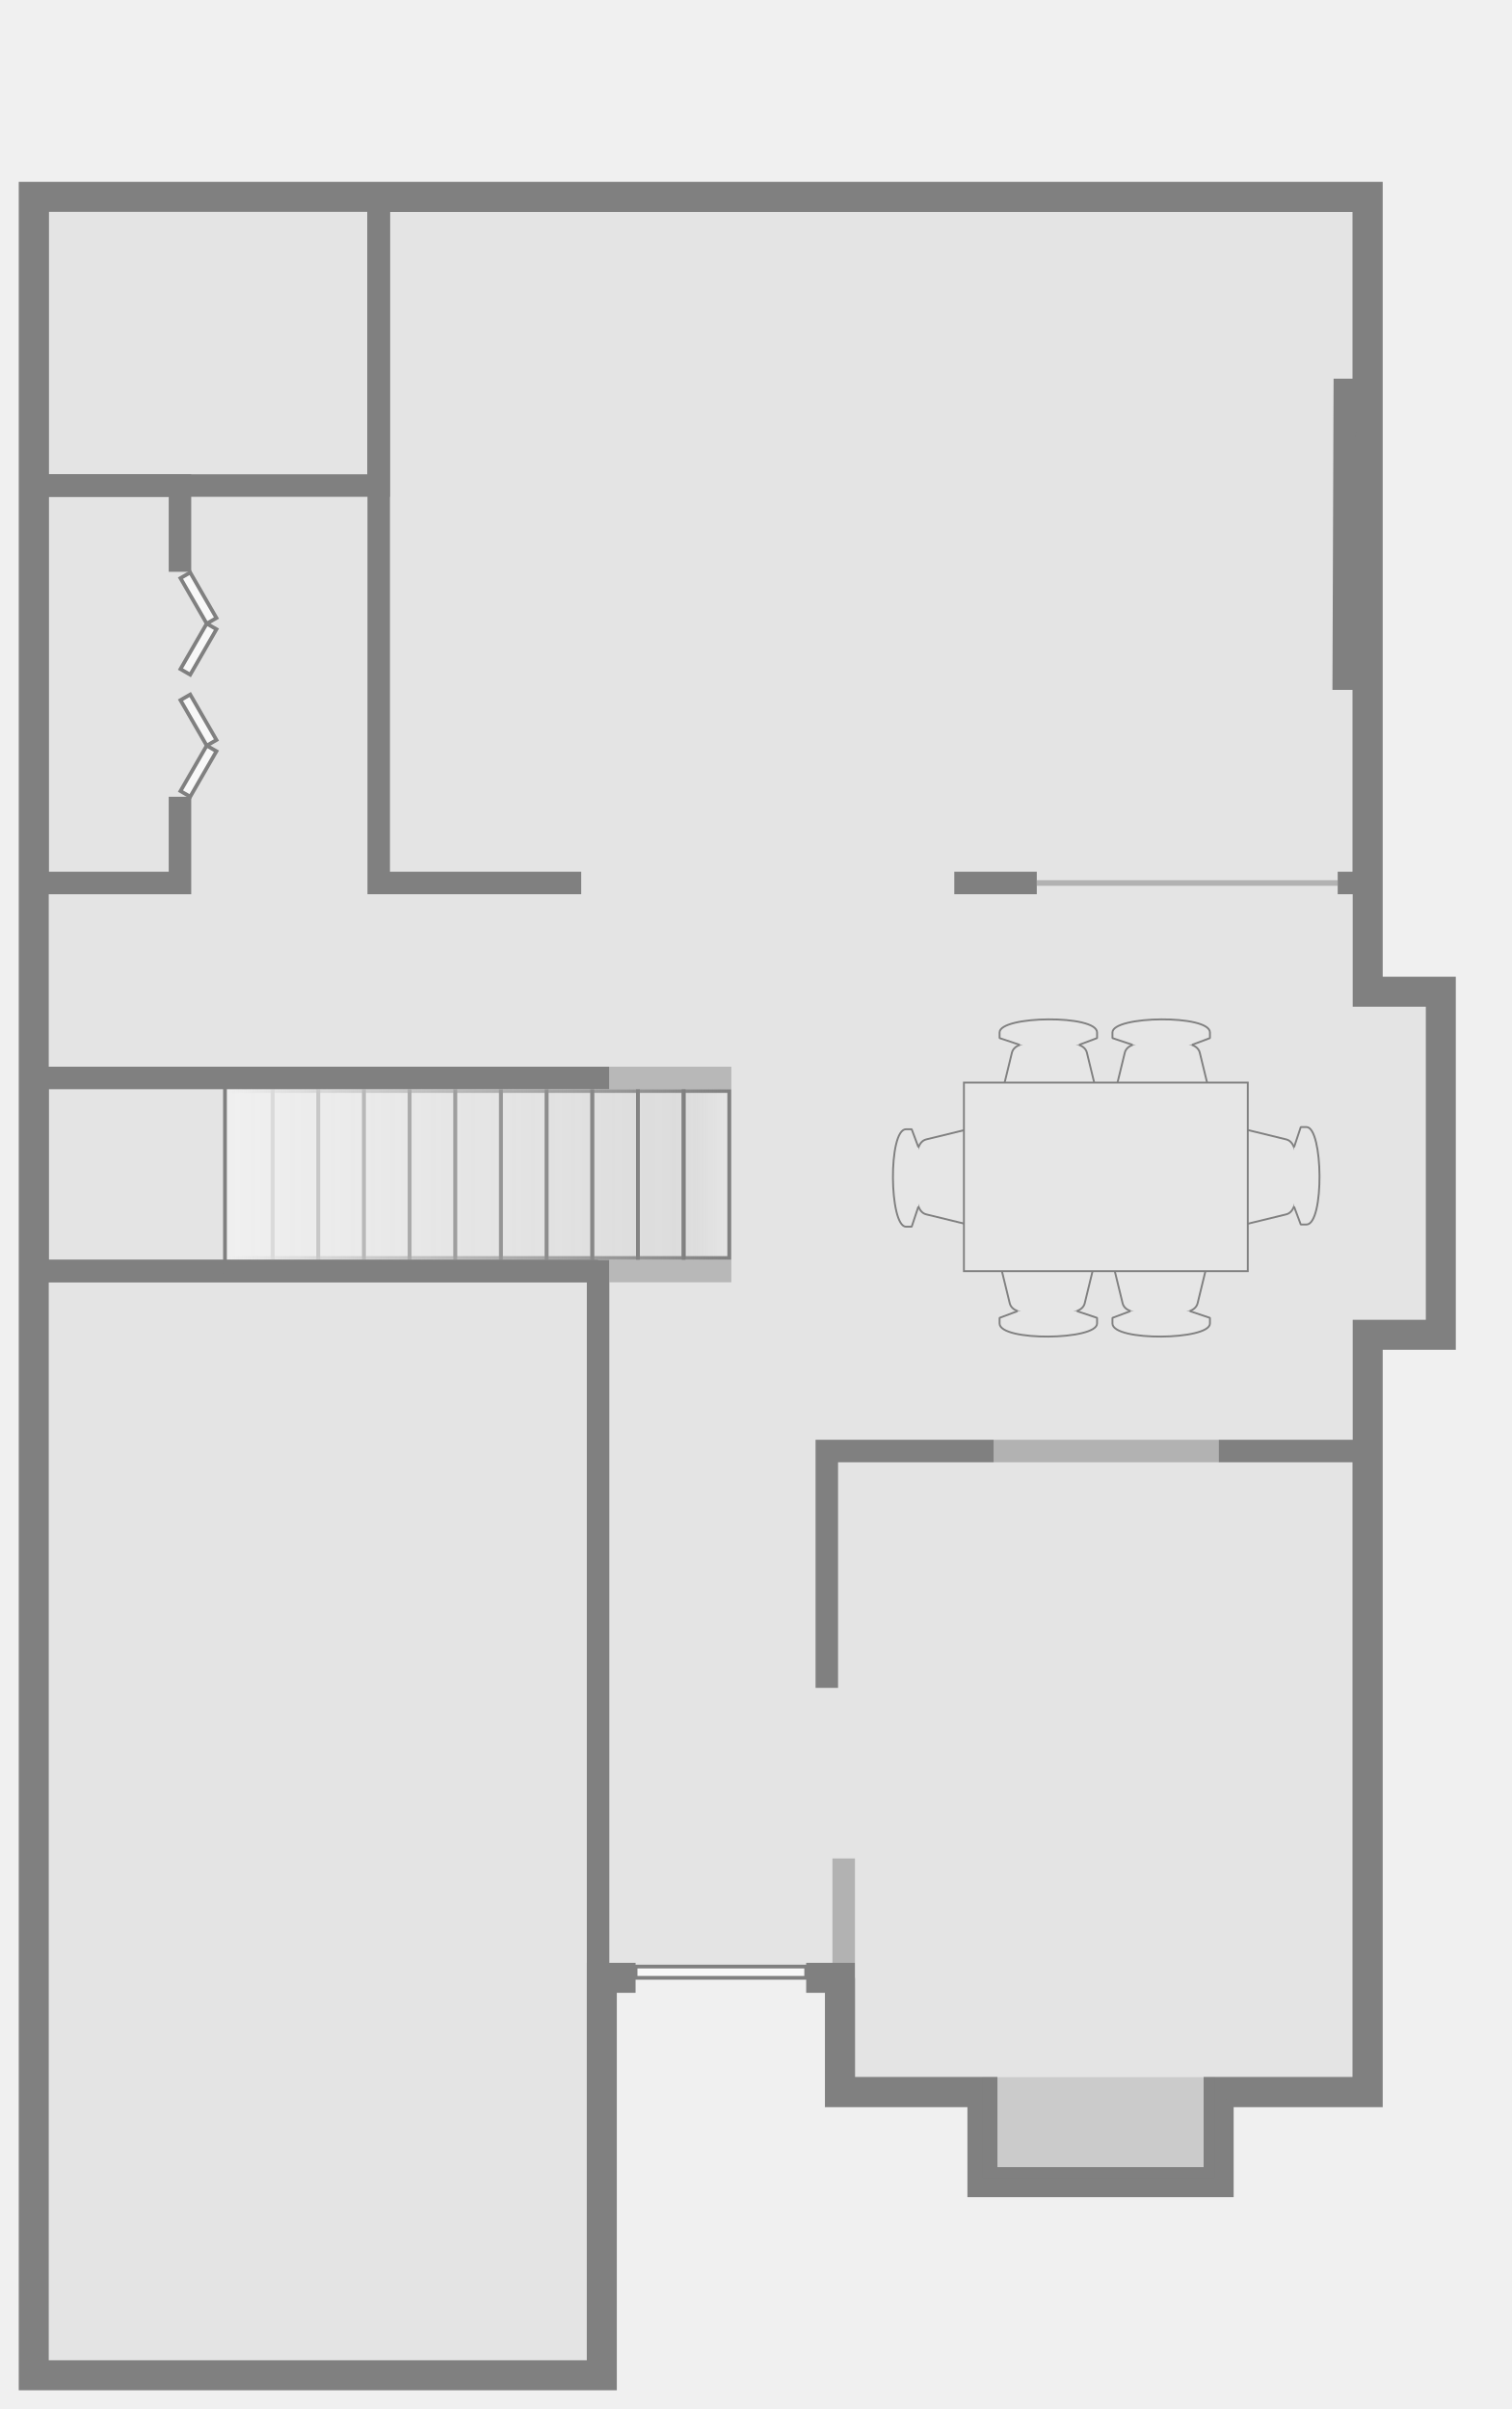
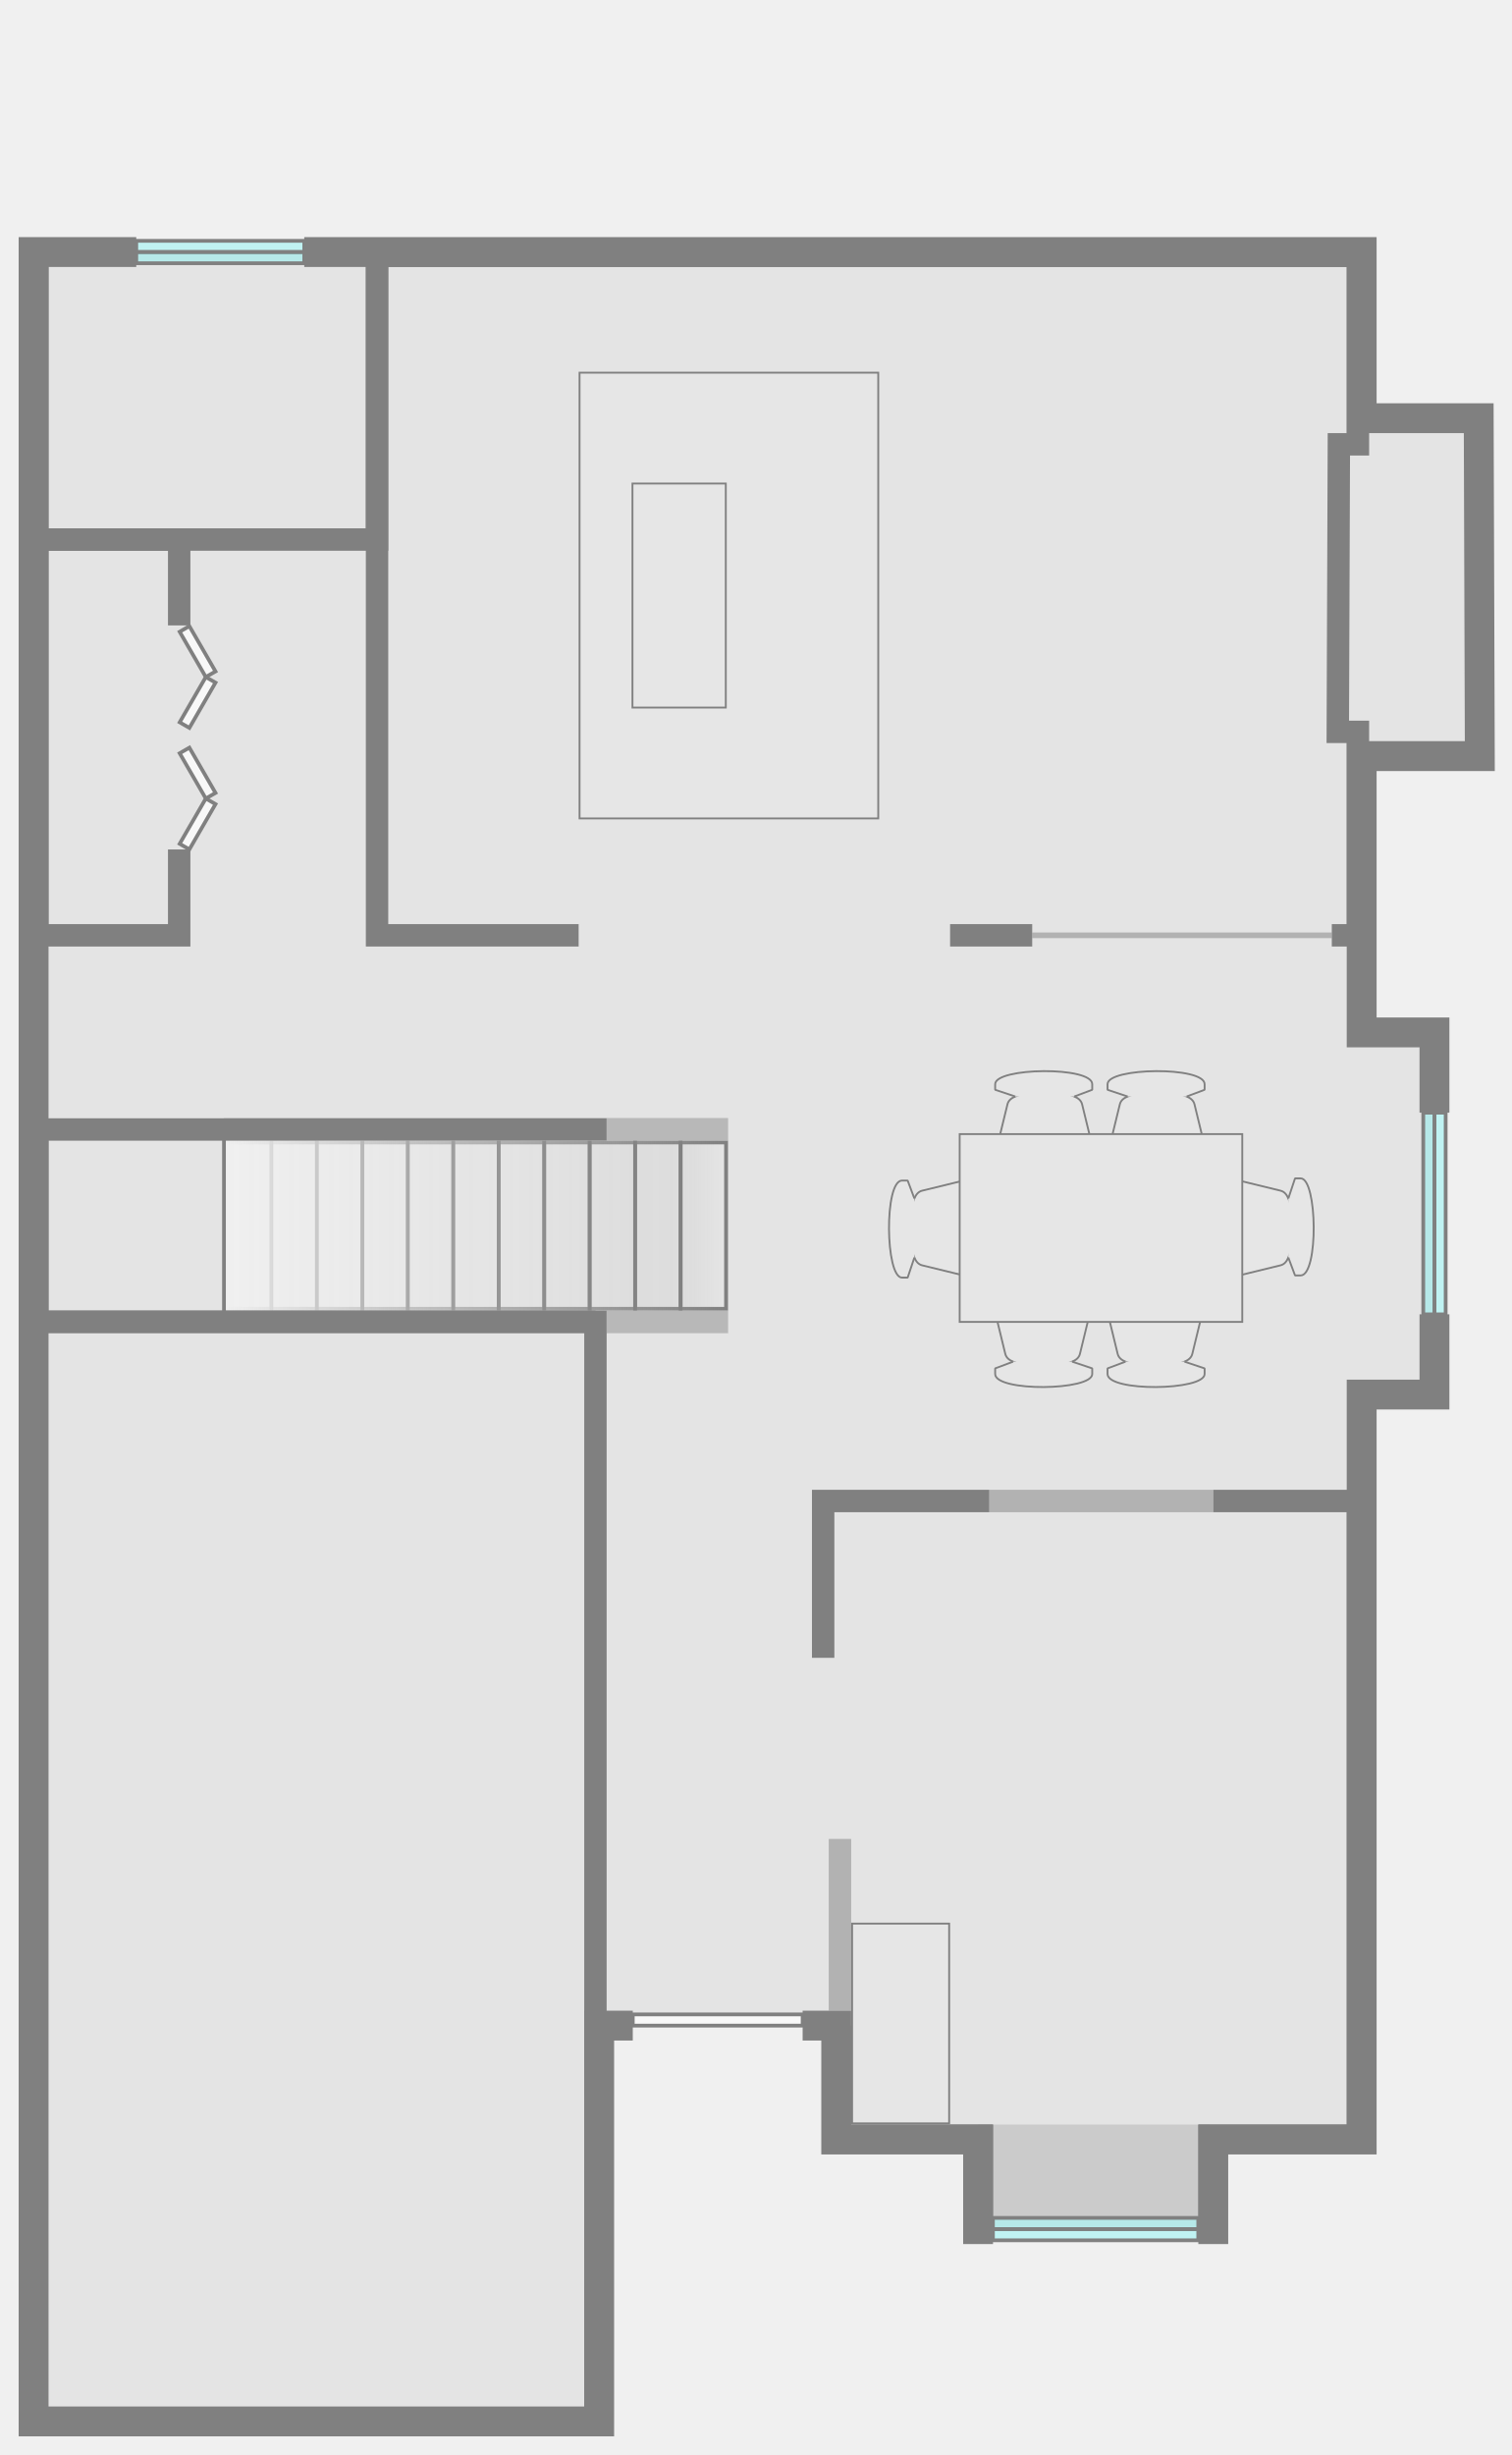
- <svg xmlns="http://www.w3.org/2000/svg" xmlns:xlink="http://www.w3.org/1999/xlink" width="806cm" height="1285cm" viewBox="0 0 8060 12850" version="1.1" id="svg8">
+ <svg xmlns="http://www.w3.org/2000/svg" xmlns:xlink="http://www.w3.org/1999/xlink" width="810cm" height="1315cm" viewBox="0 0 8100 13150" version="1.1" id="svg8">
  <defs id="defs2">
+     <linearGradient id="linearGradient1052">
+       <stop id="stop1046" offset="0" style="stop-color:#808080;stop-opacity:0" />
+       <stop id="stop1050" offset="1" style="stop-color:#808080;stop-opacity:0.098" />
+     </linearGradient>
    <linearGradient id="linearGradient2166">
      <stop style="stop-color:#808080;stop-opacity:0" offset="0" id="stop2160" />
      <stop id="stop2162" offset="0.911" style="stop-color:#808080;stop-opacity:0.18;" />
      <stop style="stop-color:#808080;stop-opacity:0.098" offset="1" id="stop2164" />
    </linearGradient>
    <linearGradient id="linearGradient2158">
      <stop id="stop2154" offset="0" style="stop-color:#808080;stop-opacity:0" />
      <stop id="stop2156" offset="1" style="stop-color:#808080;stop-opacity:0.098" />
    </linearGradient>
    <linearGradient id="linearGradient2110">
      <stop style="stop-color:#808080;stop-opacity:0" offset="0" id="stop2106" />
      <stop style="stop-color:#808080;stop-opacity:1" offset="1" id="stop2108" />
    </linearGradient>
    <linearGradient xlink:href="#linearGradient2158" id="linearGradient2120" x1="7553.418" y1="6465" x2="10253.855" y2="6465" gradientUnits="userSpaceOnUse" />
    <linearGradient xlink:href="#linearGradient2110" id="linearGradient2122" gradientUnits="userSpaceOnUse" x1="7553.418" y1="6465" x2="10253.855" y2="6465" />
    <linearGradient xlink:href="#linearGradient2110" id="linearGradient2124" gradientUnits="userSpaceOnUse" x1="7553.418" y1="6465" x2="10253.855" y2="6465" />
    <linearGradient xlink:href="#linearGradient2110" id="linearGradient2126" gradientUnits="userSpaceOnUse" x1="7553.418" y1="6465" x2="10253.855" y2="6465" />
    <linearGradient xlink:href="#linearGradient2110" id="linearGradient2128" gradientUnits="userSpaceOnUse" x1="7553.418" y1="6465" x2="10253.855" y2="6465" />
    <linearGradient xlink:href="#linearGradient2110" id="linearGradient2130" gradientUnits="userSpaceOnUse" x1="7553.418" y1="6465" x2="10253.855" y2="6465" />
    <linearGradient xlink:href="#linearGradient2110" id="linearGradient2132" gradientUnits="userSpaceOnUse" x1="7553.418" y1="6465" x2="10253.855" y2="6465" />
    <linearGradient xlink:href="#linearGradient2110" id="linearGradient2134" gradientUnits="userSpaceOnUse" x1="7553.418" y1="6465" x2="10253.855" y2="6465" />
    <linearGradient xlink:href="#linearGradient2110" id="linearGradient2136" gradientUnits="userSpaceOnUse" x1="7553.418" y1="6465" x2="10253.855" y2="6465" />
    <linearGradient xlink:href="#linearGradient2110" id="linearGradient2138" gradientUnits="userSpaceOnUse" x1="7553.418" y1="6465" x2="10253.855" y2="6465" />
    <linearGradient xlink:href="#linearGradient2110" id="linearGradient2140" gradientUnits="userSpaceOnUse" x1="7553.418" y1="6465" x2="10253.855" y2="6465" />
    <linearGradient xlink:href="#linearGradient2110" id="linearGradient2142" gradientUnits="userSpaceOnUse" x1="7553.418" y1="6465" x2="10253.855" y2="6465" />
-     <linearGradient xlink:href="#linearGradient2166" id="linearGradient2172" gradientUnits="userSpaceOnUse" x1="7553.418" y1="6465" x2="10253.855" y2="6465" />
+     <linearGradient xlink:href="#linearGradient1052" id="linearGradient2172" gradientUnits="userSpaceOnUse" x1="7553.418" y1="6465" x2="10253.855" y2="6465" />
+     <linearGradient xlink:href="#linearGradient2166" id="linearGradient1047" gradientUnits="userSpaceOnUse" x1="7553.418" y1="6465" x2="10253.855" y2="6465" />
+     <linearGradient xlink:href="#linearGradient2166" id="linearGradient1049" gradientUnits="userSpaceOnUse" x1="7553.418" y1="6465" x2="10253.855" y2="6465" />
+     <linearGradient xlink:href="#linearGradient2166" id="linearGradient1051" gradientUnits="userSpaceOnUse" x1="7553.418" y1="6465" x2="10253.855" y2="6465" />
+     <linearGradient xlink:href="#linearGradient2166" id="linearGradient1053" gradientUnits="userSpaceOnUse" x1="7553.418" y1="6465" x2="10253.855" y2="6465" />
+     <linearGradient xlink:href="#linearGradient2166" id="linearGradient1055" gradientUnits="userSpaceOnUse" x1="7553.418" y1="6465" x2="10253.855" y2="6465" />
+     <linearGradient xlink:href="#linearGradient2166" id="linearGradient1057" gradientUnits="userSpaceOnUse" x1="7553.418" y1="6465" x2="10253.855" y2="6465" />
+     <linearGradient xlink:href="#linearGradient2166" id="linearGradient1059" gradientUnits="userSpaceOnUse" x1="7553.418" y1="6465" x2="10253.855" y2="6465" />
+     <linearGradient xlink:href="#linearGradient2166" id="linearGradient1061" gradientUnits="userSpaceOnUse" x1="7553.418" y1="6465" x2="10253.855" y2="6465" />
+     <linearGradient xlink:href="#linearGradient2166" id="linearGradient1063" gradientUnits="userSpaceOnUse" x1="7553.418" y1="6465" x2="10253.855" y2="6465" />
+     <linearGradient xlink:href="#linearGradient2166" id="linearGradient1065" gradientUnits="userSpaceOnUse" x1="7553.418" y1="6465" x2="10253.855" y2="6465" />
+     <linearGradient xlink:href="#linearGradient2166" id="linearGradient1067" gradientUnits="userSpaceOnUse" x1="7553.418" y1="6465" x2="10253.855" y2="6465" />
  </defs>
-   <g id="layer2" style="display:inline" transform="translate(0,2850)">
-     <path style="fill:#808080;fill-opacity:0.098;stroke:#000000;stroke-width:0.265px;stroke-linecap:butt;stroke-linejoin:miter;stroke-opacity:1" d="M 180,9820 V 3990 H 3900 v -1150 H 1200 v 1090 H 200 l -20,-5730 7095,20 20,4220.001 h 390 v 1830 h -390 l -20,4019.999 -775,20 -20,460 h -1220 l -20,-459.999 h -760 l 20,-610.001 H 3210 l -20,2119.999 z" id="path2152" />
+   <g id="layer2" style="display:inline;opacity:1" transform="translate(0,3150)">
+     <path style="fill:#808080;fill-opacity:0.098;stroke:#000000;stroke-width:0.265px;stroke-linecap:butt;stroke-linejoin:miter;stroke-opacity:1" d="M 180,9820 V 3990 H 3900 v -1150 H 1200 v 1090 H 200 l -20,-5730 7095,20 20,870 h 627.055 l 5.891,1810 H 7295 L 7295,2380 h 390 v 1940 h -390 l -20,3970 -775,20 -20,480 h -1220 l -20,-479.999 h -760 l 20,-610.001 H 3210 l -20,2119.999 z" id="path2152" />
+     <g id="layer1" style="display:inline">
+       <g id="g1068-3" style="display:inline;fill:#e6e6e6;fill-opacity:1" transform="translate(-16.08646,21.1196)">
+         <g transform="rotate(-90,5134.121,2623.59)" style="display:inline;fill:#e6e6e6;fill-opacity:1;stroke:#808080;stroke-opacity:1" id="g1041-8-5">
+           <path style="opacity:1;fill:#e6e6e6;fill-opacity:1;fill-rule:nonzero;stroke:#808080;stroke-width:10;stroke-linejoin:round;stroke-miterlimit:4;stroke-dasharray:none;stroke-dashoffset:374.173;stroke-opacity:1" d="m 4193.07,2404.263 c 97.361,-40.331 218.787,-40.325 316.15,0 18.26,7.563 36.428,19.359 41.93,41.924 l 79.998,328.106 c 5.502,22.565 -18.698,41.924 -41.924,41.924 h -476.151 c -23.226,0 -47.426,-19.359 -41.924,-41.924 l 80.002,-328.106 c 5.502,-22.565 23.662,-34.361 41.92,-41.924 z" id="rect1012-1-3" />
+           <path style="opacity:1;fill:#e6e6e6;fill-opacity:1;fill-rule:nonzero;stroke:#808080;stroke-width:10;stroke-linejoin:bevel;stroke-miterlimit:4;stroke-dasharray:none;stroke-dashoffset:374.173;stroke-opacity:1" d="m 4193.07,2404.263 -107.74,-36 v -30 c 0,-89.944 520,-96.551 520,0 v 30 l -96.11,36" id="rect1019-6-7" />
+         </g>
+         <g transform="translate(-11.5529,75.85389)" id="g1012-1" style="fill:#e6e6e6;fill-opacity:1">
+           <g id="g1041-5" style="fill:#e6e6e6;fill-opacity:1;stroke:#808080;stroke-opacity:1" transform="translate(1273.835,222.1112)">
+             <path id="rect1012-2" d="m 4193.07,2404.263 c 97.361,-40.331 218.787,-40.325 316.15,0 18.26,7.563 36.428,19.359 41.93,41.924 l 79.998,328.106 c 5.502,22.565 -18.698,41.924 -41.924,41.924 h -476.151 c -23.226,0 -47.426,-19.359 -41.924,-41.924 l 80.002,-328.106 c 5.502,-22.565 23.662,-34.361 41.92,-41.924 z" style="opacity:1;fill:#e6e6e6;fill-opacity:1;fill-rule:nonzero;stroke:#808080;stroke-width:10;stroke-linejoin:round;stroke-miterlimit:4;stroke-dasharray:none;stroke-dashoffset:374.173;stroke-opacity:1" />
+             <path id="rect1019-1" d="m 4193.07,2404.263 -107.74,-36 v -30 c 0,-89.944 520,-96.551 520,0 v 30 l -96.11,36" style="opacity:1;fill:#e6e6e6;fill-opacity:1;fill-rule:nonzero;stroke:#808080;stroke-width:10;stroke-linejoin:bevel;stroke-miterlimit:4;stroke-dasharray:none;stroke-dashoffset:374.173;stroke-opacity:1" />
+           </g>
+           <g id="g1041-6-07" style="display:inline;fill:#e6e6e6;fill-opacity:1;stroke:#808080;stroke-opacity:1" transform="translate(1875.87,222.1112)">
+             <path id="rect1012-5-7" d="m 4193.07,2404.263 c 97.361,-40.331 218.787,-40.325 316.15,0 18.26,7.563 36.428,19.359 41.93,41.924 l 79.998,328.106 c 5.502,22.565 -18.698,41.924 -41.924,41.924 h -476.151 c -23.226,0 -47.426,-19.359 -41.924,-41.924 l 80.002,-328.106 c 5.502,-22.565 23.662,-34.361 41.92,-41.924 z" style="opacity:1;fill:#e6e6e6;fill-opacity:1;fill-rule:nonzero;stroke:#808080;stroke-width:10;stroke-linejoin:round;stroke-miterlimit:4;stroke-dasharray:none;stroke-dashoffset:374.173;stroke-opacity:1" />
+             <path id="rect1019-9-1" d="m 4193.07,2404.263 -107.74,-36 v -30 c 0,-89.944 520,-96.551 520,0 v 30 l -96.11,36" style="opacity:1;fill:#e6e6e6;fill-opacity:1;fill-rule:nonzero;stroke:#808080;stroke-width:10;stroke-linejoin:bevel;stroke-miterlimit:4;stroke-dasharray:none;stroke-dashoffset:374.173;stroke-opacity:1" />
+           </g>
+         </g>
+         <g transform="rotate(90,5133.498,4188.912)" style="display:inline;fill:#e6e6e6;fill-opacity:1;stroke:#808080;stroke-opacity:1" id="g1041-8-7-6">
+           <path style="opacity:1;fill:#e6e6e6;fill-opacity:1;fill-rule:nonzero;stroke:#808080;stroke-width:10;stroke-linejoin:round;stroke-miterlimit:4;stroke-dasharray:none;stroke-dashoffset:374.173;stroke-opacity:1" d="m 4193.07,2404.263 c 97.361,-40.331 218.787,-40.325 316.15,0 18.26,7.563 36.428,19.359 41.93,41.924 l 79.998,328.106 c 5.502,22.565 -18.698,41.924 -41.924,41.924 h -476.151 c -23.226,0 -47.426,-19.359 -41.924,-41.924 l 80.002,-328.106 c 5.502,-22.565 23.662,-34.361 41.92,-41.924 z" id="rect1012-1-7-0" />
+           <path style="opacity:1;fill:#e6e6e6;fill-opacity:1;fill-rule:nonzero;stroke:#808080;stroke-width:10;stroke-linejoin:bevel;stroke-miterlimit:4;stroke-dasharray:none;stroke-dashoffset:374.173;stroke-opacity:1" d="m 4193.07,2404.263 -107.74,-36 v -30 c 0,-89.944 520,-96.551 520,0 v 30 l -96.11,36" id="rect1019-6-6-1" />
+         </g>
+         <g transform="rotate(180,5914.406,3374.454)" id="g1012-6-0" style="display:inline;fill:#e6e6e6;fill-opacity:1">
+           <g id="g1041-1-2" style="fill:#e6e6e6;fill-opacity:1;stroke:#808080;stroke-opacity:1" transform="translate(1273.835,222.1112)">
+             <path id="rect1012-7-9" d="m 4193.07,2404.263 c 97.361,-40.331 218.787,-40.325 316.15,0 18.26,7.563 36.428,19.359 41.93,41.924 l 79.998,328.106 c 5.502,22.565 -18.698,41.924 -41.924,41.924 h -476.151 c -23.226,0 -47.426,-19.359 -41.924,-41.924 l 80.002,-328.106 c 5.502,-22.565 23.662,-34.361 41.92,-41.924 z" style="opacity:1;fill:#e6e6e6;fill-opacity:1;fill-rule:nonzero;stroke:#808080;stroke-width:10;stroke-linejoin:round;stroke-miterlimit:4;stroke-dasharray:none;stroke-dashoffset:374.173;stroke-opacity:1" />
+             <path id="rect1019-2-1" d="m 4193.07,2404.263 -107.74,-36 v -30 c 0,-89.944 520,-96.551 520,0 v 30 l -96.11,36" style="opacity:1;fill:#e6e6e6;fill-opacity:1;fill-rule:nonzero;stroke:#808080;stroke-width:10;stroke-linejoin:bevel;stroke-miterlimit:4;stroke-dasharray:none;stroke-dashoffset:374.173;stroke-opacity:1" />
+           </g>
+           <g id="g1041-6-0-3" style="display:inline;fill:#e6e6e6;fill-opacity:1;stroke:#808080;stroke-opacity:1" transform="translate(1875.87,222.1112)">
+             <path id="rect1012-5-5-1" d="m 4193.07,2404.263 c 97.361,-40.331 218.787,-40.325 316.15,0 18.26,7.563 36.428,19.359 41.93,41.924 l 79.998,328.106 c 5.502,22.565 -18.698,41.924 -41.924,41.924 h -476.151 c -23.226,0 -47.426,-19.359 -41.924,-41.924 l 80.002,-328.106 c 5.502,-22.565 23.662,-34.361 41.92,-41.924 z" style="opacity:1;fill:#e6e6e6;fill-opacity:1;fill-rule:nonzero;stroke:#808080;stroke-width:10;stroke-linejoin:round;stroke-miterlimit:4;stroke-dasharray:none;stroke-dashoffset:374.173;stroke-opacity:1" />
+             <path id="rect1019-9-6-9" d="m 4193.07,2404.263 -107.74,-36 v -30 c 0,-89.944 520,-96.551 520,0 v 30 l -96.11,36" style="opacity:1;fill:#e6e6e6;fill-opacity:1;fill-rule:nonzero;stroke:#808080;stroke-width:10;stroke-linejoin:bevel;stroke-miterlimit:4;stroke-dasharray:none;stroke-dashoffset:374.173;stroke-opacity:1" />
+           </g>
+         </g>
+         <rect y="2903.562" x="5157.448" height="1006" width="1514" id="rect939-5" style="opacity:1;fill:#e6e6e6;fill-opacity:1;stroke:#808080;stroke-width:10;stroke-linejoin:miter;stroke-miterlimit:59;stroke-dasharray:none;stroke-opacity:1" />
+       </g>
+       <rect style="opacity:1;fill:#e6e6e6;fill-opacity:1;fill-rule:nonzero;stroke:#808080;stroke-width:10;stroke-linejoin:miter;stroke-miterlimit:4;stroke-dasharray:none;stroke-dashoffset:374.173;stroke-opacity:1" id="rect2651" width="1600.2" height="2387.6" x="3104.892" y="-1153.8" />
+       <rect style="opacity:1;fill:#e6e6e6;fill-opacity:1;fill-rule:nonzero;stroke:#808080;stroke-width:10;stroke-linejoin:miter;stroke-miterlimit:4;stroke-dasharray:none;stroke-dashoffset:374.173;stroke-opacity:1" id="rect1002" width="500" height="1200" x="3388.394" y="-560" />
+       <rect style="opacity:1;fill:#e6e6e6;fill-opacity:1;fill-rule:nonzero;stroke:#808080;stroke-width:10;stroke-linejoin:miter;stroke-miterlimit:4;stroke-dasharray:none;stroke-dashoffset:374.173;stroke-opacity:1" id="rect4757" width="520" height="1070" x="4565" y="7153.609" />
+     </g>
    <g id="g932" style="display:inline;stroke:#808080;stroke-opacity:1">
-       <path id="rect5654" d="M 3390,7700.001 H 3210 V 9820 H 180 V -1800 h 7115 v 4240.001 h 390 v 1830 h -390 V 8310.001 L 6500,8310 v 480 H 5240 v -479.999 h -760 v -610 h -180" style="fill:none;fill-opacity:0.098;stroke:#808080;stroke-width:160;stroke-linejoin:miter;stroke-miterlimit:4;stroke-dasharray:none;stroke-opacity:1" />
+       <path id="rect5654" d="M 3390,7700.001 H 3210 V 9820 H 180 V -1800 l 550,10e-5 v 0 m 900,0 5665,-10e-5 v 890 h 627.055 l 5.891,1810 H 7295 V 2380 l 390,7e-4 V 2810 m 0,1080 v 430 h -390 V 8310.001 L 6500,8310 v 560 m -1260,0 v -559.999 h -760 v -610 h -180" style="fill:none;fill-opacity:0.098;stroke:#808080;stroke-width:160;stroke-linejoin:miter;stroke-miterlimit:4;stroke-dasharray:none;stroke-opacity:1" />
      <flowRoot transform="matrix(0.2645833,0,0,0.2645833,280,-1859.999)" style="font-style:normal;font-weight:normal;font-size:40px;line-height:1.25;font-family:sans-serif;letter-spacing:0px;word-spacing:0px;fill:#000000;fill-opacity:1;stroke:#808080;stroke-opacity:1" id="flowRoot7165" xml:space="preserve">
        <flowRegion id="flowRegion7167" style="stroke:#808080;stroke-opacity:1">
          <rect y="7013.619" x="9646.284" height="6620.445" width="6688.697" id="rect7169" style="stroke:#808080;stroke-opacity:1" />
        </flowRegion>
        <flowPara id="flowPara7171" />
      </flowRoot>
      <flowRoot transform="matrix(0.2645833,0,0,0.2645833,280,-1859.999)" style="font-style:normal;font-weight:normal;font-size:40px;line-height:1.25;font-family:sans-serif;letter-spacing:0px;word-spacing:0px;fill:#000000;fill-opacity:1;stroke:#808080;stroke-opacity:1" id="flowRoot7173" xml:space="preserve">
        <flowRegion id="flowRegion7175" style="stroke:#808080;stroke-opacity:1">
          <rect y="3396.262" x="10624.563" height="10988.574" width="7348.467" id="rect7177" style="stroke:#808080;stroke-opacity:1" />
        </flowRegion>
        <flowPara id="flowPara7179" />
      </flowRoot>
      <path id="rect1361" d="M 180,3930 H 3190 V 9819.999 H 180 Z" style="fill:none;fill-opacity:0;stroke:#808080;stroke-width:120;stroke-linejoin:miter;stroke-miterlimit:59;stroke-dasharray:none;stroke-dashoffset:542.823;stroke-opacity:1" />
-       <path id="rect1363" d="M 200,-1800 H 2020 V -260 H 200 Z" style="fill:none;fill-opacity:0;stroke:#808080;stroke-width:120;stroke-linejoin:miter;stroke-miterlimit:59;stroke-dasharray:none;stroke-dashoffset:542.823;stroke-opacity:1" />
+       <path id="rect1363" d="m 1630,-1800 h 390 V -260 H 200 V -1800 h 530" style="fill:none;fill-opacity:0;stroke:#808080;stroke-width:120;stroke-linejoin:miter;stroke-miterlimit:59;stroke-dasharray:none;stroke-dashoffset:542.823;stroke-opacity:1" />
      <path id="rect1371" d="M 3100,1860 H 2020 v -3640 h 5255 v 1010 h -102.139 l -5.721,1540 H 7275 V 1860 h -140 m -1605,0 h -440" style="fill:none;fill-opacity:0;stroke:#808080;stroke-width:120;stroke-linejoin:miter;stroke-miterlimit:59;stroke-dasharray:none;stroke-dashoffset:542.823;stroke-opacity:1" />
      <path id="rect1373" d="m 960,1400 v 460 H 200 V -260 h 760 v 460" style="fill:none;fill-opacity:0;stroke:#808080;stroke-width:120;stroke-linejoin:miter;stroke-miterlimit:59;stroke-dasharray:none;stroke-dashoffset:542.823;stroke-opacity:1" />
-       <path id="rect1375" d="M 4410,6153.431 V 4890 h 890 m 1200,0 h 775 v 3400 h -795 v 480 H 5260 v -480 h -760 v -590" style="fill:none;fill-opacity:0;stroke:#808080;stroke-width:120;stroke-linejoin:miter;stroke-miterlimit:59;stroke-dasharray:none;stroke-dashoffset:542.823;stroke-opacity:1" />
+       <path id="rect1375" d="m 4410,5730 v -840 h 890 m 1200,0 h 775 v 3400 h -795 v 480 m -1220,0 v -480 h -760 v -590" style="fill:none;fill-opacity:0;stroke:#808080;stroke-width:120;stroke-linejoin:miter;stroke-miterlimit:59;stroke-dasharray:none;stroke-dashoffset:542.823;stroke-opacity:1" />
      <path id="rect1383" d="M 3190,3930 H 200 v -1030 h 3050" style="fill:none;fill-opacity:0;stroke:#808080;stroke-width:120;stroke-linejoin:miter;stroke-miterlimit:59;stroke-dasharray:none;stroke-dashoffset:542.823;stroke-opacity:1" />
      <path id="rect1386" d="M 180,2917 H 1200 V 3950 H 180 Z" style="fill:none;fill-opacity:0;stroke:#808080;stroke-width:20;stroke-linejoin:miter;stroke-miterlimit:59;stroke-dasharray:none;stroke-dashoffset:542.823;stroke-opacity:1" />
-       <path style="opacity:1;fill:#808080;fill-opacity:0.251;fill-rule:nonzero;stroke:none;stroke-width:120;stroke-linejoin:miter;stroke-miterlimit:59;stroke-dasharray:none;stroke-opacity:1" d="m 5240,8230 h 1240 v 540 H 5240 Z" id="rect965" />
+       <path style="opacity:1;fill:#808080;fill-opacity:0.251;fill-rule:nonzero;stroke:none;stroke-width:120;stroke-linejoin:miter;stroke-miterlimit:59;stroke-dasharray:none;stroke-opacity:1" d="m 5240,8230 h 1240 v 500 H 5240 Z" id="rect965" />
    </g>
-     <rect style="opacity:1;fill:none;stroke:#b6b6b6;stroke-width:8;stroke-opacity:1" id="rect919" width="100" height="100" x="-1281.198" y="1389.649" />
    <g id="g2150">
-       <path id="path1661" d="M 4500,7620 V 7063.38" style="display:inline;fill:none;stroke:#808080;stroke-width:120;stroke-linecap:butt;stroke-linejoin:miter;stroke-miterlimit:4;stroke-dasharray:none;stroke-opacity:0.502" transform="translate(0,-6.2871963e-5)" />
+       <path id="path1661" d="M 4500,7620 V 6700" style="display:inline;fill:none;stroke:#808080;stroke-width:120;stroke-linecap:butt;stroke-linejoin:miter;stroke-miterlimit:4;stroke-dasharray:none;stroke-opacity:0.502" transform="translate(0,-6.2871963e-5)" />
      <path id="path1393-6" d="M 3250,2900 3900,2900" style="display:inline;fill:none;stroke:#808080;stroke-width:120;stroke-linecap:butt;stroke-linejoin:miter;stroke-miterlimit:4;stroke-dasharray:none;stroke-dashoffset:96;stroke-opacity:0.502" />
      <path id="path1393-6-9" d="M 3250,3930 3900,3930" style="display:inline;fill:none;stroke:#808080;stroke-width:120;stroke-linecap:butt;stroke-linejoin:miter;stroke-miterlimit:4;stroke-dasharray:none;stroke-dashoffset:96;stroke-opacity:0.502" />
      <path id="path1393-6-9-3" d="M 5300,4890 6500,4890" style="display:inline;fill:none;stroke:#808080;stroke-width:120;stroke-linecap:butt;stroke-linejoin:miter;stroke-miterlimit:4;stroke-dasharray:none;stroke-dashoffset:96;stroke-opacity:0.502" />
      <path id="path1697" d="M 5530,1860 H 7135" style="fill:none;stroke:#808080;stroke-width:30;stroke-linecap:butt;stroke-linejoin:miter;stroke-miterlimit:4;stroke-dasharray:none;stroke-opacity:0.502" />
    </g>
    <g style="display:inline;fill:url(#linearGradient2172);fill-opacity:1;stroke:url(#linearGradient2120);stroke-width:20.441;stroke-miterlimit:4;stroke-dasharray:none;stroke-opacity:1" id="g1926-0" transform="matrix(0.9998369,0,0,0.9574534,-6352.184,-2774.935)">
-       <path id="rect1702-7" d="m 10000,6000 h 240.7 2.936 v 930 h -243.636 z" style="opacity:1;fill:url(#linearGradient2172);fill-opacity:1;stroke:url(#linearGradient2122);stroke-width:20.441;stroke-linejoin:miter;stroke-miterlimit:4;stroke-dasharray:none;stroke-opacity:1" />
-       <path id="rect1702-3-66" d="m 9756.364,6000 h 243.636 v 930 h -243.636 z" style="display:inline;opacity:1;fill:url(#linearGradient2172);fill-opacity:1;stroke:url(#linearGradient2124);stroke-width:20.441;stroke-linejoin:miter;stroke-miterlimit:4;stroke-dasharray:none;stroke-opacity:1" />
-       <path id="rect1702-9-3" d="m 9512.727,6000 h 243.637 v 930 h -243.637 z" style="display:inline;opacity:1;fill:url(#linearGradient2172);fill-opacity:1;stroke:url(#linearGradient2126);stroke-width:20.441;stroke-linejoin:miter;stroke-miterlimit:4;stroke-dasharray:none;stroke-opacity:1" />
-       <path id="rect1702-3-6-7" d="m 9269.091,6000 h 243.636 v 930 h -243.636 z" style="display:inline;opacity:1;fill:url(#linearGradient2172);fill-opacity:1;stroke:url(#linearGradient2128);stroke-width:20.441;stroke-linejoin:miter;stroke-miterlimit:4;stroke-dasharray:none;stroke-opacity:1" />
-       <path id="rect1702-8-0" d="m 9025.455,6000 h 243.636 v 930 h -243.636 z" style="display:inline;opacity:1;fill:url(#linearGradient2172);fill-opacity:1;stroke:url(#linearGradient2130);stroke-width:20.441;stroke-linejoin:miter;stroke-miterlimit:4;stroke-dasharray:none;stroke-opacity:1" />
-       <path id="rect1702-3-1-1" d="m 8781.819,6000 h 243.636 v 930 h -243.636 z" style="display:inline;opacity:1;fill:url(#linearGradient2172);fill-opacity:1;stroke:url(#linearGradient2132);stroke-width:20.441;stroke-linejoin:miter;stroke-miterlimit:4;stroke-dasharray:none;stroke-opacity:1" />
-       <path id="rect1702-9-2-7" d="m 8538.182,6000 h 243.637 v 930 h -243.637 z" style="display:inline;opacity:1;fill:url(#linearGradient2172);fill-opacity:1;stroke:url(#linearGradient2134);stroke-width:20.441;stroke-linejoin:miter;stroke-miterlimit:4;stroke-dasharray:none;stroke-opacity:1" />
-       <path id="rect1702-3-6-8-8" d="m 8294.546,6000 h 243.636 v 930 h -243.636 z" style="display:inline;opacity:1;fill:url(#linearGradient2172);fill-opacity:1;stroke:url(#linearGradient2136);stroke-width:20.441;stroke-linejoin:miter;stroke-miterlimit:4;stroke-dasharray:none;stroke-opacity:1" />
-       <path id="rect1702-3-1-0-9" d="m 8050.91,6000 h 243.636 v 930 h -243.636 z" style="display:inline;opacity:1;fill:url(#linearGradient2172);fill-opacity:1;stroke:url(#linearGradient2138);stroke-width:20.441;stroke-linejoin:miter;stroke-miterlimit:4;stroke-dasharray:none;stroke-opacity:1" />
-       <path id="rect1702-9-2-6-9" d="m 7807.273,6000 h 243.637 v 930 h -243.637 z" style="display:inline;opacity:1;fill:url(#linearGradient2172);fill-opacity:1;stroke:url(#linearGradient2140);stroke-width:20.441;stroke-linejoin:miter;stroke-miterlimit:4;stroke-dasharray:none;stroke-opacity:1" />
-       <path id="rect1702-3-6-8-9-0" d="m 7563.637,6000 h 243.636 v 930 h -243.636 z" style="display:inline;opacity:1;fill:url(#linearGradient2172);fill-opacity:1;stroke:url(#linearGradient2142);stroke-width:20.441;stroke-linejoin:miter;stroke-miterlimit:4;stroke-dasharray:none;stroke-opacity:1" />
+       <path id="rect1702-7" d="m 10000,6000 h 240.7 2.936 v 930 h -243.636 z" style="opacity:1;fill:url(#linearGradient1047);fill-opacity:1;stroke:url(#linearGradient2122);stroke-width:20.441;stroke-linejoin:miter;stroke-miterlimit:4;stroke-dasharray:none;stroke-opacity:1" />
+       <path id="rect1702-3-66" d="m 9756.364,6000 h 243.636 v 930 h -243.636 z" style="display:inline;opacity:1;fill:url(#linearGradient1049);fill-opacity:1;stroke:url(#linearGradient2124);stroke-width:20.441;stroke-linejoin:miter;stroke-miterlimit:4;stroke-dasharray:none;stroke-opacity:1" />
+       <path id="rect1702-9-3" d="m 9512.727,6000 h 243.637 v 930 h -243.637 z" style="display:inline;opacity:1;fill:url(#linearGradient1051);fill-opacity:1;stroke:url(#linearGradient2126);stroke-width:20.441;stroke-linejoin:miter;stroke-miterlimit:4;stroke-dasharray:none;stroke-opacity:1" />
+       <path id="rect1702-3-6-7" d="m 9269.091,6000 h 243.636 v 930 h -243.636 z" style="display:inline;opacity:1;fill:url(#linearGradient1053);fill-opacity:1;stroke:url(#linearGradient2128);stroke-width:20.441;stroke-linejoin:miter;stroke-miterlimit:4;stroke-dasharray:none;stroke-opacity:1" />
+       <path id="rect1702-8-0" d="m 9025.455,6000 h 243.636 v 930 h -243.636 z" style="display:inline;opacity:1;fill:url(#linearGradient1055);fill-opacity:1;stroke:url(#linearGradient2130);stroke-width:20.441;stroke-linejoin:miter;stroke-miterlimit:4;stroke-dasharray:none;stroke-opacity:1" />
+       <path id="rect1702-3-1-1" d="m 8781.819,6000 h 243.636 v 930 h -243.636 z" style="display:inline;opacity:1;fill:url(#linearGradient1057);fill-opacity:1;stroke:url(#linearGradient2132);stroke-width:20.441;stroke-linejoin:miter;stroke-miterlimit:4;stroke-dasharray:none;stroke-opacity:1" />
+       <path id="rect1702-9-2-7" d="m 8538.182,6000 h 243.637 v 930 h -243.637 z" style="display:inline;opacity:1;fill:url(#linearGradient1059);fill-opacity:1;stroke:url(#linearGradient2134);stroke-width:20.441;stroke-linejoin:miter;stroke-miterlimit:4;stroke-dasharray:none;stroke-opacity:1" />
+       <path id="rect1702-3-6-8-8" d="m 8294.546,6000 h 243.636 v 930 h -243.636 z" style="display:inline;opacity:1;fill:url(#linearGradient1061);fill-opacity:1;stroke:url(#linearGradient2136);stroke-width:20.441;stroke-linejoin:miter;stroke-miterlimit:4;stroke-dasharray:none;stroke-opacity:1" />
+       <path id="rect1702-3-1-0-9" d="m 8050.91,6000 h 243.636 v 930 h -243.636 z" style="display:inline;opacity:1;fill:url(#linearGradient1063);fill-opacity:1;stroke:url(#linearGradient2138);stroke-width:20.441;stroke-linejoin:miter;stroke-miterlimit:4;stroke-dasharray:none;stroke-opacity:1" />
+       <path id="rect1702-9-2-6-9" d="m 7807.273,6000 h 243.637 v 930 h -243.637 z" style="display:inline;opacity:1;fill:url(#linearGradient1065);fill-opacity:1;stroke:url(#linearGradient2140);stroke-width:20.441;stroke-linejoin:miter;stroke-miterlimit:4;stroke-dasharray:none;stroke-opacity:1" />
+       <path id="rect1702-3-6-8-9-0" d="m 7563.637,6000 h 243.636 v 930 h -243.636 z" style="display:inline;opacity:1;fill:url(#linearGradient1067);fill-opacity:1;stroke:url(#linearGradient2142);stroke-width:20.441;stroke-linejoin:miter;stroke-miterlimit:4;stroke-dasharray:none;stroke-opacity:1" />
    </g>
    <rect style="opacity:1;fill:#ffffff;fill-opacity:0.753;fill-rule:nonzero;stroke:#808080;stroke-width:20;stroke-linejoin:miter;stroke-miterlimit:4;stroke-dasharray:none;stroke-opacity:1" id="rect964" width="910" height="60" x="3390" y="7640.001" />
-     <g id="g1068" style="fill:#e6e6e6;fill-opacity:1" transform="translate(-16.08646,21.1196)">
-       <g transform="rotate(-90,5134.121,2623.59)" style="display:inline;fill:#e6e6e6;fill-opacity:1;stroke:#808080;stroke-opacity:1" id="g1041-8">
-         <path style="opacity:1;fill:#e6e6e6;fill-opacity:1;fill-rule:nonzero;stroke:#808080;stroke-width:10;stroke-linejoin:round;stroke-miterlimit:4;stroke-dasharray:none;stroke-dashoffset:374.173;stroke-opacity:1" d="m 4193.07,2404.263 c 97.361,-40.331 218.787,-40.325 316.15,0 18.26,7.563 36.428,19.359 41.93,41.924 l 79.998,328.106 c 5.502,22.565 -18.698,41.924 -41.924,41.924 h -476.151 c -23.226,0 -47.426,-19.359 -41.924,-41.924 l 80.002,-328.106 c 5.502,-22.565 23.662,-34.361 41.92,-41.924 z" id="rect1012-1" />
-         <path style="opacity:1;fill:#e6e6e6;fill-opacity:1;fill-rule:nonzero;stroke:#808080;stroke-width:10;stroke-linejoin:bevel;stroke-miterlimit:4;stroke-dasharray:none;stroke-dashoffset:374.173;stroke-opacity:1" d="m 4193.07,2404.263 -107.74,-36 v -30 c 0,-89.944 520,-96.551 520,0 v 30 l -96.11,36" id="rect1019-6" />
-       </g>
-       <g transform="translate(-11.5529,75.85389)" id="g1012" style="fill:#e6e6e6;fill-opacity:1">
-         <g id="g1041" style="fill:#e6e6e6;fill-opacity:1;stroke:#808080;stroke-opacity:1" transform="translate(1273.835,222.1112)">
-           <path id="rect1012" d="m 4193.07,2404.263 c 97.361,-40.331 218.787,-40.325 316.15,0 18.26,7.563 36.428,19.359 41.93,41.924 l 79.998,328.106 c 5.502,22.565 -18.698,41.924 -41.924,41.924 h -476.151 c -23.226,0 -47.426,-19.359 -41.924,-41.924 l 80.002,-328.106 c 5.502,-22.565 23.662,-34.361 41.92,-41.924 z" style="opacity:1;fill:#e6e6e6;fill-opacity:1;fill-rule:nonzero;stroke:#808080;stroke-width:10;stroke-linejoin:round;stroke-miterlimit:4;stroke-dasharray:none;stroke-dashoffset:374.173;stroke-opacity:1" />
-           <path id="rect1019" d="m 4193.07,2404.263 -107.74,-36 v -30 c 0,-89.944 520,-96.551 520,0 v 30 l -96.11,36" style="opacity:1;fill:#e6e6e6;fill-opacity:1;fill-rule:nonzero;stroke:#808080;stroke-width:10;stroke-linejoin:bevel;stroke-miterlimit:4;stroke-dasharray:none;stroke-dashoffset:374.173;stroke-opacity:1" />
-         </g>
-         <g id="g1041-6" style="display:inline;fill:#e6e6e6;fill-opacity:1;stroke:#808080;stroke-opacity:1" transform="translate(1875.87,222.1112)">
-           <path id="rect1012-5" d="m 4193.07,2404.263 c 97.361,-40.331 218.787,-40.325 316.15,0 18.26,7.563 36.428,19.359 41.93,41.924 l 79.998,328.106 c 5.502,22.565 -18.698,41.924 -41.924,41.924 h -476.151 c -23.226,0 -47.426,-19.359 -41.924,-41.924 l 80.002,-328.106 c 5.502,-22.565 23.662,-34.361 41.92,-41.924 z" style="opacity:1;fill:#e6e6e6;fill-opacity:1;fill-rule:nonzero;stroke:#808080;stroke-width:10;stroke-linejoin:round;stroke-miterlimit:4;stroke-dasharray:none;stroke-dashoffset:374.173;stroke-opacity:1" />
-           <path id="rect1019-9" d="m 4193.07,2404.263 -107.74,-36 v -30 c 0,-89.944 520,-96.551 520,0 v 30 l -96.11,36" style="opacity:1;fill:#e6e6e6;fill-opacity:1;fill-rule:nonzero;stroke:#808080;stroke-width:10;stroke-linejoin:bevel;stroke-miterlimit:4;stroke-dasharray:none;stroke-dashoffset:374.173;stroke-opacity:1" />
-         </g>
-       </g>
-       <g transform="rotate(90,5133.498,4188.912)" style="display:inline;fill:#e6e6e6;fill-opacity:1;stroke:#808080;stroke-opacity:1" id="g1041-8-7">
-         <path style="opacity:1;fill:#e6e6e6;fill-opacity:1;fill-rule:nonzero;stroke:#808080;stroke-width:10;stroke-linejoin:round;stroke-miterlimit:4;stroke-dasharray:none;stroke-dashoffset:374.173;stroke-opacity:1" d="m 4193.07,2404.263 c 97.361,-40.331 218.787,-40.325 316.15,0 18.26,7.563 36.428,19.359 41.93,41.924 l 79.998,328.106 c 5.502,22.565 -18.698,41.924 -41.924,41.924 h -476.151 c -23.226,0 -47.426,-19.359 -41.924,-41.924 l 80.002,-328.106 c 5.502,-22.565 23.662,-34.361 41.92,-41.924 z" id="rect1012-1-7" />
-         <path style="opacity:1;fill:#e6e6e6;fill-opacity:1;fill-rule:nonzero;stroke:#808080;stroke-width:10;stroke-linejoin:bevel;stroke-miterlimit:4;stroke-dasharray:none;stroke-dashoffset:374.173;stroke-opacity:1" d="m 4193.07,2404.263 -107.74,-36 v -30 c 0,-89.944 520,-96.551 520,0 v 30 l -96.11,36" id="rect1019-6-6" />
-       </g>
-       <g transform="rotate(180,5914.406,3374.454)" id="g1012-6" style="display:inline;fill:#e6e6e6;fill-opacity:1">
-         <g id="g1041-1" style="fill:#e6e6e6;fill-opacity:1;stroke:#808080;stroke-opacity:1" transform="translate(1273.835,222.1112)">
-           <path id="rect1012-7" d="m 4193.07,2404.263 c 97.361,-40.331 218.787,-40.325 316.15,0 18.26,7.563 36.428,19.359 41.93,41.924 l 79.998,328.106 c 5.502,22.565 -18.698,41.924 -41.924,41.924 h -476.151 c -23.226,0 -47.426,-19.359 -41.924,-41.924 l 80.002,-328.106 c 5.502,-22.565 23.662,-34.361 41.92,-41.924 z" style="opacity:1;fill:#e6e6e6;fill-opacity:1;fill-rule:nonzero;stroke:#808080;stroke-width:10;stroke-linejoin:round;stroke-miterlimit:4;stroke-dasharray:none;stroke-dashoffset:374.173;stroke-opacity:1" />
-           <path id="rect1019-2" d="m 4193.07,2404.263 -107.74,-36 v -30 c 0,-89.944 520,-96.551 520,0 v 30 l -96.11,36" style="opacity:1;fill:#e6e6e6;fill-opacity:1;fill-rule:nonzero;stroke:#808080;stroke-width:10;stroke-linejoin:bevel;stroke-miterlimit:4;stroke-dasharray:none;stroke-dashoffset:374.173;stroke-opacity:1" />
-         </g>
-         <g id="g1041-6-0" style="display:inline;fill:#e6e6e6;fill-opacity:1;stroke:#808080;stroke-opacity:1" transform="translate(1875.87,222.1112)">
-           <path id="rect1012-5-5" d="m 4193.07,2404.263 c 97.361,-40.331 218.787,-40.325 316.15,0 18.26,7.563 36.428,19.359 41.93,41.924 l 79.998,328.106 c 5.502,22.565 -18.698,41.924 -41.924,41.924 h -476.151 c -23.226,0 -47.426,-19.359 -41.924,-41.924 l 80.002,-328.106 c 5.502,-22.565 23.662,-34.361 41.92,-41.924 z" style="opacity:1;fill:#e6e6e6;fill-opacity:1;fill-rule:nonzero;stroke:#808080;stroke-width:10;stroke-linejoin:round;stroke-miterlimit:4;stroke-dasharray:none;stroke-dashoffset:374.173;stroke-opacity:1" />
-           <path id="rect1019-9-6" d="m 4193.07,2404.263 -107.74,-36 v -30 c 0,-89.944 520,-96.551 520,0 v 30 l -96.11,36" style="opacity:1;fill:#e6e6e6;fill-opacity:1;fill-rule:nonzero;stroke:#808080;stroke-width:10;stroke-linejoin:bevel;stroke-miterlimit:4;stroke-dasharray:none;stroke-dashoffset:374.173;stroke-opacity:1" />
-         </g>
-       </g>
-       <rect y="2903.562" x="5157.448" height="1006" width="1514" id="rect939" style="opacity:1;fill:#e6e6e6;fill-opacity:1;stroke:#808080;stroke-width:10;stroke-linejoin:miter;stroke-miterlimit:59;stroke-dasharray:none;stroke-opacity:1" />
-     </g>
    <path style="display:inline;opacity:1;fill:#ffffff;fill-opacity:0.753;fill-rule:nonzero;stroke:#808080;stroke-width:20;stroke-linejoin:miter;stroke-miterlimit:4;stroke-dasharray:none;stroke-opacity:1" d="m 962.596,1369.714 140,-242.487 51.962,30 -140,242.487 z" id="rect964-8" />
    <path style="display:inline;opacity:1;fill:#ffffff;fill-opacity:0.753;fill-rule:nonzero;stroke:#808080;stroke-width:20;stroke-linejoin:miter;stroke-miterlimit:4;stroke-dasharray:none;stroke-opacity:1" d="M 1102.596,1127.227 962.596,884.74 1014.558,854.74 1154.558,1097.227 Z" id="rect964-8-7" />
    <path style="display:inline;opacity:1;fill:#ffffff;fill-opacity:0.753;fill-rule:nonzero;stroke:#808080;stroke-width:20;stroke-linejoin:miter;stroke-miterlimit:4;stroke-dasharray:none;stroke-opacity:1" d="m 962.596,718.906 140,-242.487 51.962,30 -140,242.487 z" id="rect964-8-6" />
    <path style="display:inline;opacity:1;fill:#ffffff;fill-opacity:0.753;fill-rule:nonzero;stroke:#808080;stroke-width:20;stroke-linejoin:miter;stroke-miterlimit:4;stroke-dasharray:none;stroke-opacity:1" d="m 1102.596,476.419 -140,-242.487 51.962,-30 140,242.487 z" id="rect964-8-7-7" />
+     <g id="g1035" style="fill:#00ffff;fill-opacity:0.2">
+       <rect y="-1860" x="730" height="60" width="900" id="rect1010" style="opacity:1;fill:#00ffff;fill-opacity:0.2;fill-rule:nonzero;stroke:#808080;stroke-width:20;stroke-linejoin:miter;stroke-miterlimit:59;stroke-dasharray:none;stroke-dashoffset:374.173;stroke-opacity:1" />
+       <rect y="-1800" x="730" height="60" width="900" id="rect1010-5" style="display:inline;opacity:1;fill:#00ffff;fill-opacity:0.2;fill-rule:nonzero;stroke:#808080;stroke-width:20;stroke-linejoin:miter;stroke-miterlimit:59;stroke-dasharray:none;stroke-dashoffset:374.173;stroke-opacity:1" />
+     </g>
+     <g transform="translate(4701.964,10756.736)" id="g1035-9" style="display:inline;opacity:1;fill:#00ffff;fill-opacity:0.2">
+       <rect y="-2026.736" x="617.503" height="60" width="1100" id="rect1010-8" style="opacity:1;fill:#00ffff;fill-opacity:0.2;fill-rule:nonzero;stroke:#808080;stroke-width:20;stroke-linejoin:miter;stroke-miterlimit:59;stroke-dasharray:none;stroke-dashoffset:374.173;stroke-opacity:1" />
+       <rect y="-1966.736" x="617.503" height="60" width="1100" id="rect1010-5-8" style="display:inline;opacity:1;fill:#00ffff;fill-opacity:0.2;fill-rule:nonzero;stroke:#808080;stroke-width:20;stroke-linejoin:miter;stroke-miterlimit:59;stroke-dasharray:none;stroke-dashoffset:374.173;stroke-opacity:1" />
+     </g>
+     <g transform="rotate(90,1762.884,3955.38)" id="g1035-9-0" style="display:inline;opacity:1;fill:#00ffff;fill-opacity:0.2">
+       <rect y="-2026.736" x="617.503" height="60" width="1080" id="rect1010-8-0" style="opacity:1;fill:#00ffff;fill-opacity:0.2;fill-rule:nonzero;stroke:#808080;stroke-width:20;stroke-linejoin:miter;stroke-miterlimit:59;stroke-dasharray:none;stroke-dashoffset:374.173;stroke-opacity:1" />
+       <rect y="-1966.736" x="617.503" height="60" width="1080" id="rect1010-5-8-1" style="display:inline;opacity:1;fill:#00ffff;fill-opacity:0.2;fill-rule:nonzero;stroke:#808080;stroke-width:20;stroke-linejoin:miter;stroke-miterlimit:59;stroke-dasharray:none;stroke-dashoffset:374.173;stroke-opacity:1" />
+     </g>
  </g>
</svg>
